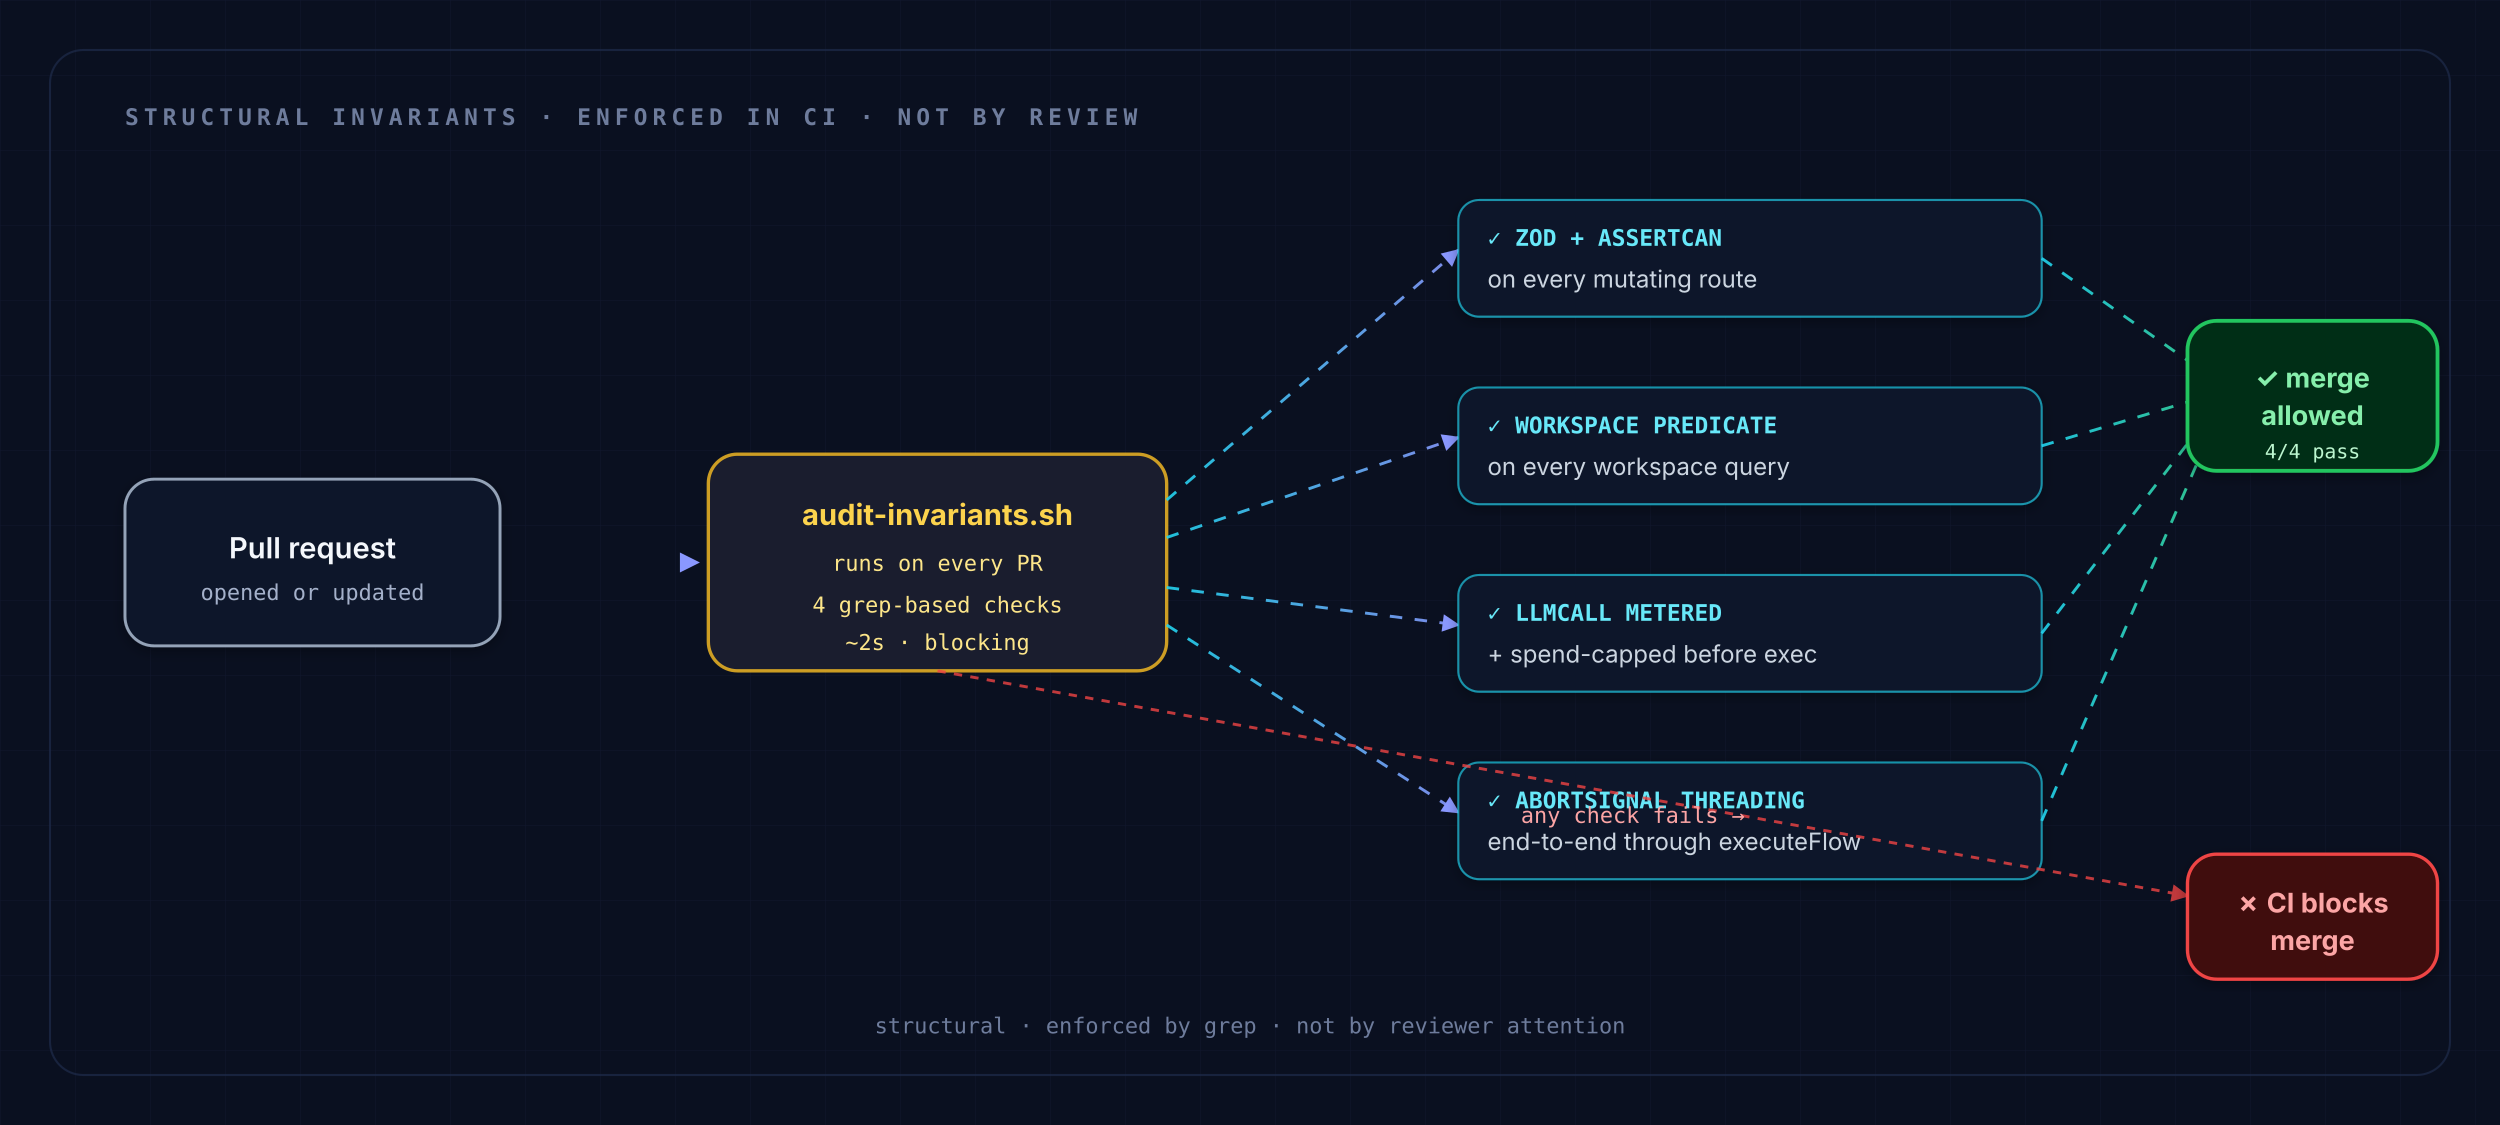
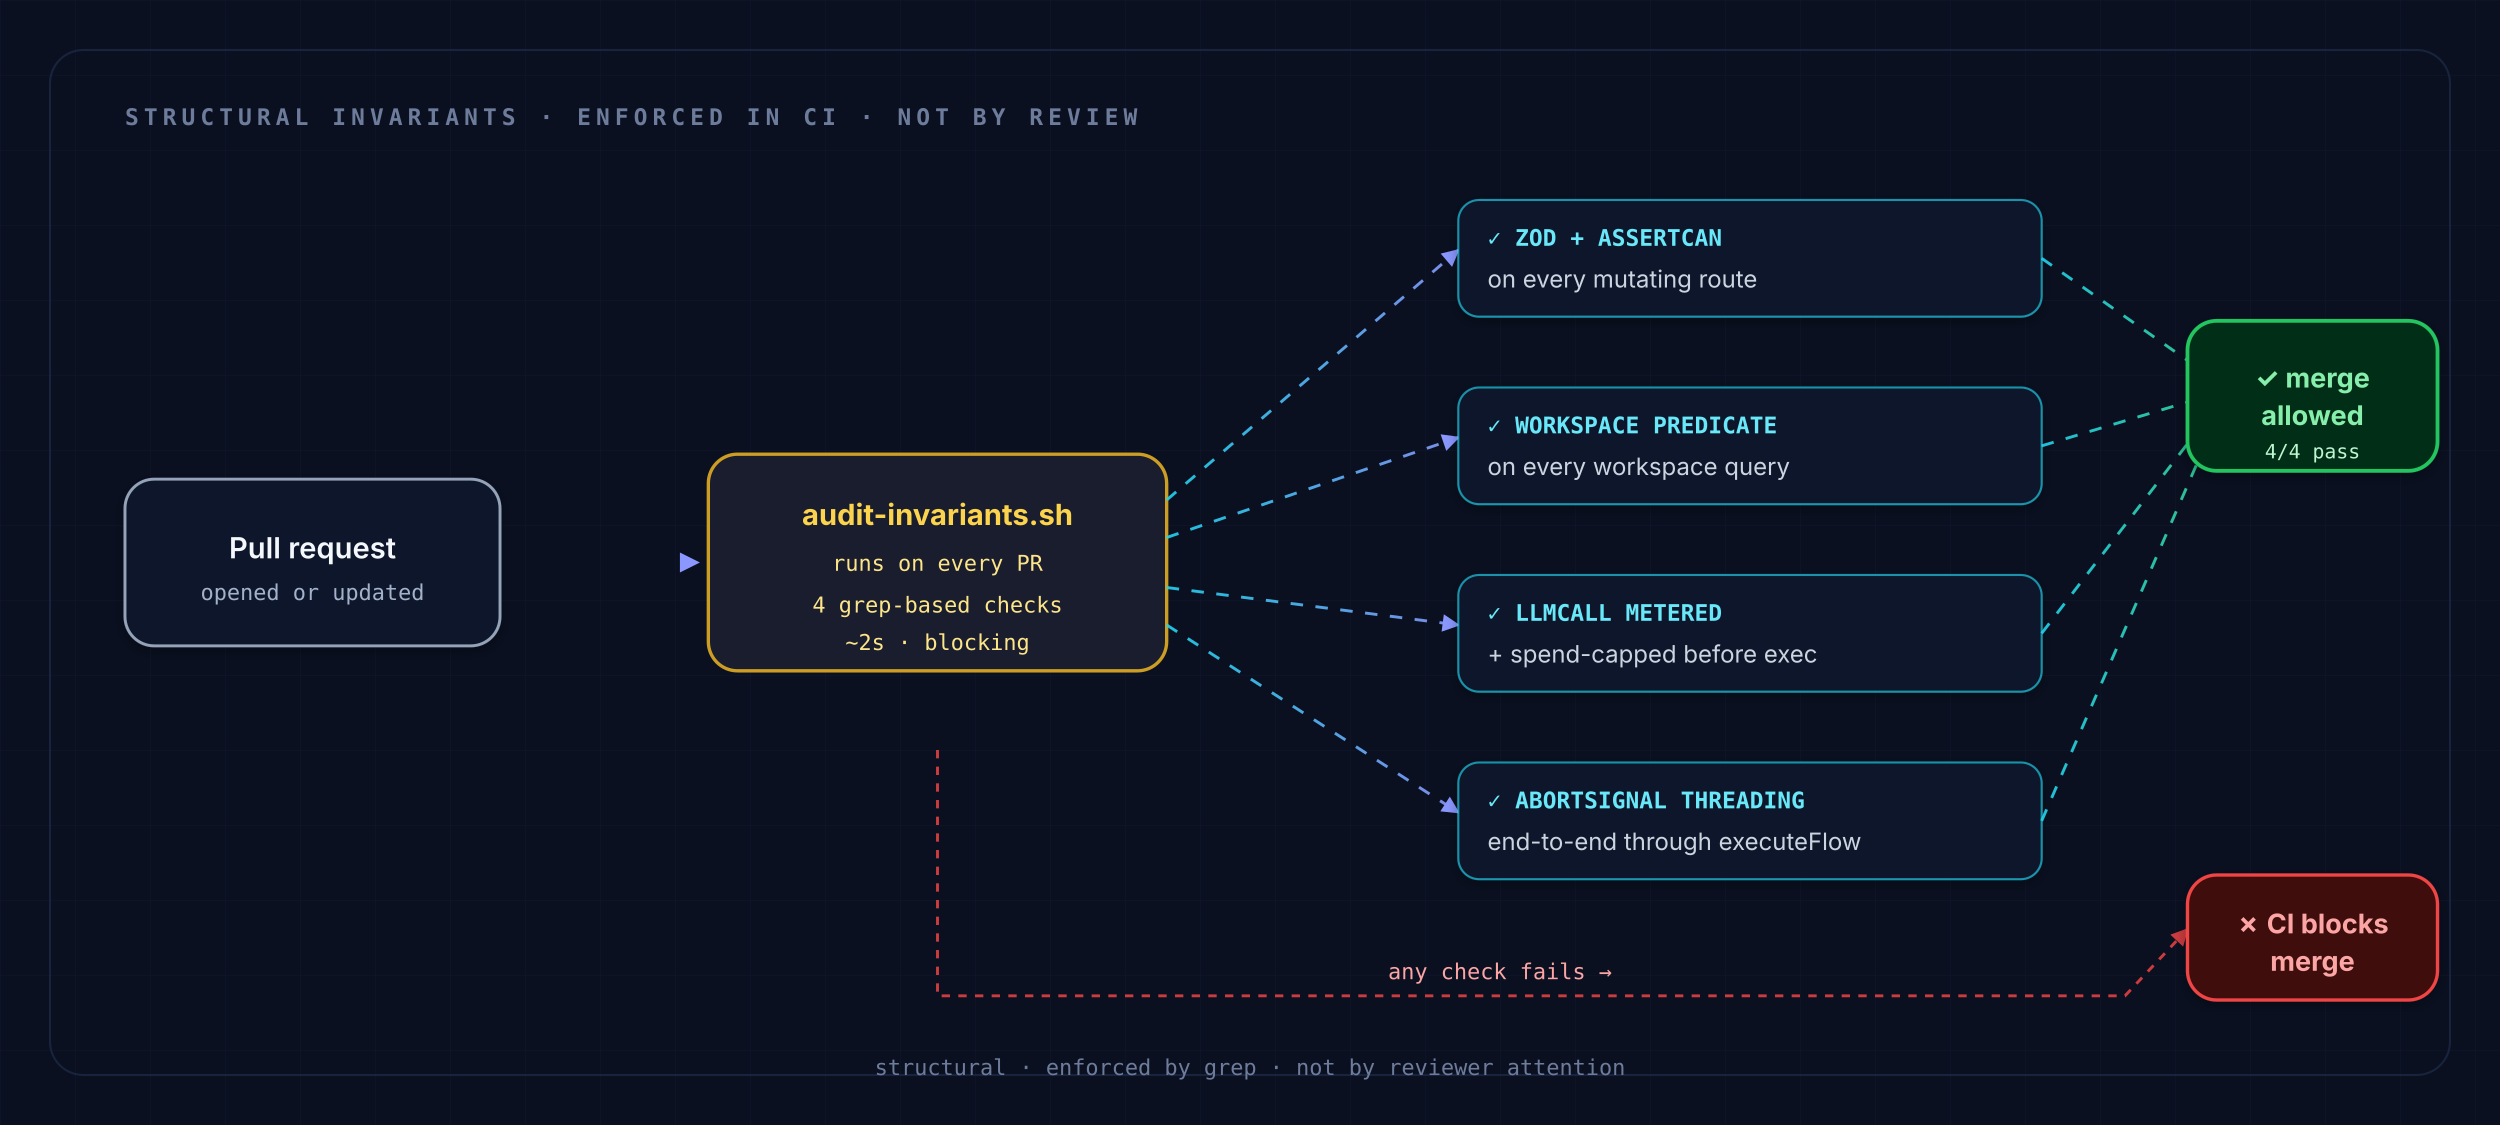
<svg xmlns="http://www.w3.org/2000/svg" viewBox="0 0 1200 540" width="1200" height="540" role="img" aria-label="Orchester CI invariants: every pull request runs four structural checks before merge is allowed">
  <defs>
    <linearGradient id="ci-edge" x1="0%" y1="0%" x2="100%" y2="0%">
      <stop offset="0%" stop-color="#22d3ee" stop-opacity="0.9" />
      <stop offset="100%" stop-color="#8a98ff" stop-opacity="0.9" />
    </linearGradient>
    <linearGradient id="ci-edge-pass" x1="0%" y1="0%" x2="100%" y2="0%">
      <stop offset="0%" stop-color="#22d3ee" stop-opacity="0.9" />
      <stop offset="100%" stop-color="#34d399" stop-opacity="0.9" />
    </linearGradient>
    <filter id="ci-shadow" x="-10%" y="-10%" width="120%" height="120%">
      <feGaussianBlur in="SourceAlpha" stdDeviation="3" />
      <feOffset dx="0" dy="2" result="o" />
      <feComponentTransfer>
        <feFuncA type="linear" slope="0.32" />
      </feComponentTransfer>
      <feMerge>
        <feMergeNode />
        <feMergeNode in="SourceGraphic" />
      </feMerge>
    </filter>
    <pattern id="ci-grid" x="0" y="0" width="36" height="36" patternUnits="userSpaceOnUse">
      <path d="M 36 0 L 0 0 0 36" fill="none" stroke="#1a2440" stroke-width="0.5" stroke-opacity="0.45" />
    </pattern>
    <marker id="ci-arrow" viewBox="0 0 10 10" refX="9" refY="5" markerWidth="6" markerHeight="6" orient="auto-start-reverse">
      <path d="M 0 0 L 10 5 L 0 10 z" fill="#8a98ff" />
    </marker>
    <marker id="ci-arrow-pass" viewBox="0 0 10 10" refX="9" refY="5" markerWidth="6" markerHeight="6" orient="auto-start-reverse">
      <path d="M 0 0 L 10 5 L 0 10 z" fill="#34d399" />
    </marker>
    <marker id="ci-arrow-fail" viewBox="0 0 10 10" refX="9" refY="5" markerWidth="6" markerHeight="6" orient="auto-start-reverse">
      <path d="M 0 0 L 10 5 L 0 10 z" fill="#ef4444" />
    </marker>
    <style>
      @keyframes ci-flow {
        from { stroke-dashoffset: 24; }
        to   { stroke-dashoffset: 0; }
      }
      @keyframes ci-pulse-gate {
        0%, 100% { filter: drop-shadow(0 0 0   rgba(251, 191, 36, 0)); }
        50%      { filter: drop-shadow(0 0 14px rgba(251, 191, 36, 0.55)); }
      }
      @keyframes ci-pulse-pass {
        0%, 100% { filter: drop-shadow(0 0 0   rgba(52, 211, 153, 0)); }
        50%      { filter: drop-shadow(0 0 16px rgba(52, 211, 153, 0.6)); }
      }
      .ci-flow      { stroke-dasharray: 6 6; animation: ci-flow 1.8s linear infinite; }
      .ci-pulse-gate { animation: ci-pulse-gate 3s ease-in-out infinite; }
      .ci-pulse-pass { animation: ci-pulse-pass 3.2s ease-in-out infinite; }
      @media (prefers-reduced-motion: reduce) {
        .ci-flow, .ci-pulse-gate, .ci-pulse-pass { animation: none; }
      }
    </style>
  </defs>
  <rect width="1200" height="540" fill="#0a1020" />
  <rect width="1200" height="540" fill="url(#ci-grid)" />
  <rect x="24" y="24" width="1152" height="492" rx="16" fill="none" stroke="#1f2c4a" stroke-width="1" stroke-opacity="0.7" />
  <text x="60" y="60" font-family="ui-monospace, SFMono-Regular, Menlo, monospace" font-size="11" font-weight="700" letter-spacing="0.22em" fill="#6e7c9c">STRUCTURAL INVARIANTS · ENFORCED IN CI · NOT BY REVIEW</text>
  <g transform="translate(60, 230)" filter="url(#ci-shadow)">
    <rect width="180" height="80" rx="14" fill="#0f1729" stroke="#94a3b8" stroke-width="1.4" />
    <text x="90" y="38" text-anchor="middle" font-family="ui-sans-serif, -apple-system, 'Segoe UI', Inter, sans-serif" font-size="14" font-weight="600" fill="#f4f7fc">Pull request</text>
    <text x="90" y="58" text-anchor="middle" font-family="ui-monospace, SFMono-Regular, Menlo, monospace" font-size="10.5" fill="#a4b1cb">opened or updated</text>
  </g>
  <line class="ci-flow" x1="240" y1="270" x2="335" y2="270" stroke="url(#ci-edge)" stroke-width="1.6" fill="none" marker-end="url(#ci-arrow)" />
  <g transform="translate(340, 218)">
    <rect class="ci-pulse-gate" width="220" height="104" rx="14" fill="#1a1d2e" stroke="#fbbf24" stroke-width="1.6" stroke-opacity="0.8" />
    <text x="110" y="34" text-anchor="middle" font-family="ui-sans-serif, -apple-system, 'Segoe UI', Inter, sans-serif" font-size="14" font-weight="700" fill="#fcd34d">audit-invariants.sh</text>
    <text x="110" y="56" text-anchor="middle" font-family="ui-monospace, SFMono-Regular, Menlo, monospace" font-size="10.5" fill="#fde68a">runs on every PR</text>
    <text x="110" y="76" text-anchor="middle" font-family="ui-monospace, SFMono-Regular, Menlo, monospace" font-size="10.5" fill="#fde68a">4 grep-based checks</text>
    <text x="110" y="94" text-anchor="middle" font-family="ui-monospace, SFMono-Regular, Menlo, monospace" font-size="10.5" fill="#fde68a">~2s · blocking</text>
  </g>
  <line class="ci-flow" x1="560" y1="240" x2="700" y2="120" stroke="url(#ci-edge)" stroke-width="1.4" fill="none" marker-end="url(#ci-arrow)" />
  <line class="ci-flow" x1="560" y1="258" x2="700" y2="210" stroke="url(#ci-edge)" stroke-width="1.4" fill="none" marker-end="url(#ci-arrow)" />
  <line class="ci-flow" x1="560" y1="282" x2="700" y2="300" stroke="url(#ci-edge)" stroke-width="1.4" fill="none" marker-end="url(#ci-arrow)" />
  <line class="ci-flow" x1="560" y1="300" x2="700" y2="390" stroke="url(#ci-edge)" stroke-width="1.4" fill="none" marker-end="url(#ci-arrow)" />
  <g transform="translate(700, 96)" filter="url(#ci-shadow)">
    <rect width="280" height="56" rx="10" fill="#0f1729" stroke="#22d3ee" stroke-width="1" stroke-opacity="0.65" />
    <text x="14" y="22" font-family="ui-monospace, SFMono-Regular, Menlo, monospace" font-size="11" font-weight="700" fill="#67e8f9">✓ ZOD + ASSERTCAN</text>
    <text x="14" y="42" font-family="ui-sans-serif, -apple-system, 'Segoe UI', Inter, sans-serif" font-size="11.5" fill="#cbd5e1">on every mutating route</text>
  </g>
  <g transform="translate(700, 186)" filter="url(#ci-shadow)">
    <rect width="280" height="56" rx="10" fill="#0f1729" stroke="#22d3ee" stroke-width="1" stroke-opacity="0.65" />
    <text x="14" y="22" font-family="ui-monospace, SFMono-Regular, Menlo, monospace" font-size="11" font-weight="700" fill="#67e8f9">✓ WORKSPACE PREDICATE</text>
    <text x="14" y="42" font-family="ui-sans-serif, -apple-system, 'Segoe UI', Inter, sans-serif" font-size="11.5" fill="#cbd5e1">on every workspace query</text>
  </g>
  <g transform="translate(700, 276)" filter="url(#ci-shadow)">
    <rect width="280" height="56" rx="10" fill="#0f1729" stroke="#22d3ee" stroke-width="1" stroke-opacity="0.65" />
    <text x="14" y="22" font-family="ui-monospace, SFMono-Regular, Menlo, monospace" font-size="11" font-weight="700" fill="#67e8f9">✓ LLMCALL METERED</text>
    <text x="14" y="42" font-family="ui-sans-serif, -apple-system, 'Segoe UI', Inter, sans-serif" font-size="11.5" fill="#cbd5e1">+ spend-capped before exec</text>
  </g>
  <g transform="translate(700, 366)" filter="url(#ci-shadow)">
    <rect width="280" height="56" rx="10" fill="#0f1729" stroke="#22d3ee" stroke-width="1" stroke-opacity="0.65" />
    <text x="14" y="22" font-family="ui-monospace, SFMono-Regular, Menlo, monospace" font-size="11" font-weight="700" fill="#67e8f9">✓ ABORTSIGNAL THREADING</text>
    <text x="14" y="42" font-family="ui-sans-serif, -apple-system, 'Segoe UI', Inter, sans-serif" font-size="11.5" fill="#cbd5e1">end-to-end through executeFlow</text>
  </g>
  <line class="ci-flow" x1="980" y1="124" x2="1060" y2="180" stroke="url(#ci-edge-pass)" stroke-width="1.4" fill="none" marker-end="url(#ci-arrow-pass)" />
  <line class="ci-flow" x1="980" y1="214" x2="1060" y2="190" stroke="url(#ci-edge-pass)" stroke-width="1.4" fill="none" marker-end="url(#ci-arrow-pass)" />
  <line class="ci-flow" x1="980" y1="304" x2="1060" y2="200" stroke="url(#ci-edge-pass)" stroke-width="1.4" fill="none" marker-end="url(#ci-arrow-pass)" />
  <line class="ci-flow" x1="980" y1="394" x2="1060" y2="210" stroke="url(#ci-edge-pass)" stroke-width="1.4" fill="none" marker-end="url(#ci-arrow-pass)" />
  <g transform="translate(1050, 154)" filter="url(#ci-shadow)">
    <rect class="ci-pulse-pass" width="120" height="72" rx="14" fill="#052e16" stroke="#22c55e" stroke-width="1.8" />
    <text x="60" y="32" text-anchor="middle" font-family="ui-sans-serif, -apple-system, 'Segoe UI', Inter, sans-serif" font-size="13" font-weight="700" fill="#86efac">✓ merge</text>
    <text x="60" y="50" text-anchor="middle" font-family="ui-sans-serif, -apple-system, 'Segoe UI', Inter, sans-serif" font-size="13" font-weight="700" fill="#86efac">allowed</text>
    <text x="60" y="66" text-anchor="middle" font-family="ui-monospace, SFMono-Regular, Menlo, monospace" font-size="9.5" fill="#bbf7d0">4/4 pass</text>
  </g>
-   <line x1="450" y1="322" x2="1050" y2="430" stroke="#ef4444" stroke-width="1.4" fill="none" stroke-dasharray="4 4" marker-end="url(#ci-arrow-fail)" opacity="0.8" />
-   <text x="730" y="395" font-family="ui-monospace, SFMono-Regular, Menlo, monospace" font-size="10.5" fill="#fca5a5">any check fails →</text>
-   <g transform="translate(1050, 410)" filter="url(#ci-shadow)">
+   <path d="M 450 360 L 450 478 L 1020 478 L 1050 446" stroke="#ef4444" stroke-width="1.4" fill="none" stroke-dasharray="4 4" marker-end="url(#ci-arrow-fail)" opacity="0.85" />
+   <text x="720" y="470" text-anchor="middle" font-family="ui-monospace, SFMono-Regular, Menlo, monospace" font-size="10.5" fill="#fca5a5">any check fails →</text>
+   <g transform="translate(1050, 420)" filter="url(#ci-shadow)">
    <rect width="120" height="60" rx="14" fill="#3f0d0d" stroke="#ef4444" stroke-width="1.6" />
    <text x="60" y="28" text-anchor="middle" font-family="ui-sans-serif, -apple-system, 'Segoe UI', Inter, sans-serif" font-size="13" font-weight="700" fill="#fca5a5">✗ CI blocks</text>
    <text x="60" y="46" text-anchor="middle" font-family="ui-sans-serif, -apple-system, 'Segoe UI', Inter, sans-serif" font-size="13" font-weight="700" fill="#fca5a5">merge</text>
  </g>
-   <text x="600" y="496" text-anchor="middle" font-family="ui-monospace, SFMono-Regular, Menlo, monospace" font-size="10.5" fill="#6e7c9c">structural · enforced by grep · not by reviewer attention</text>
+   <text x="600" y="516" text-anchor="middle" font-family="ui-monospace, SFMono-Regular, Menlo, monospace" font-size="10.5" fill="#6e7c9c">structural · enforced by grep · not by reviewer attention</text>
</svg>
